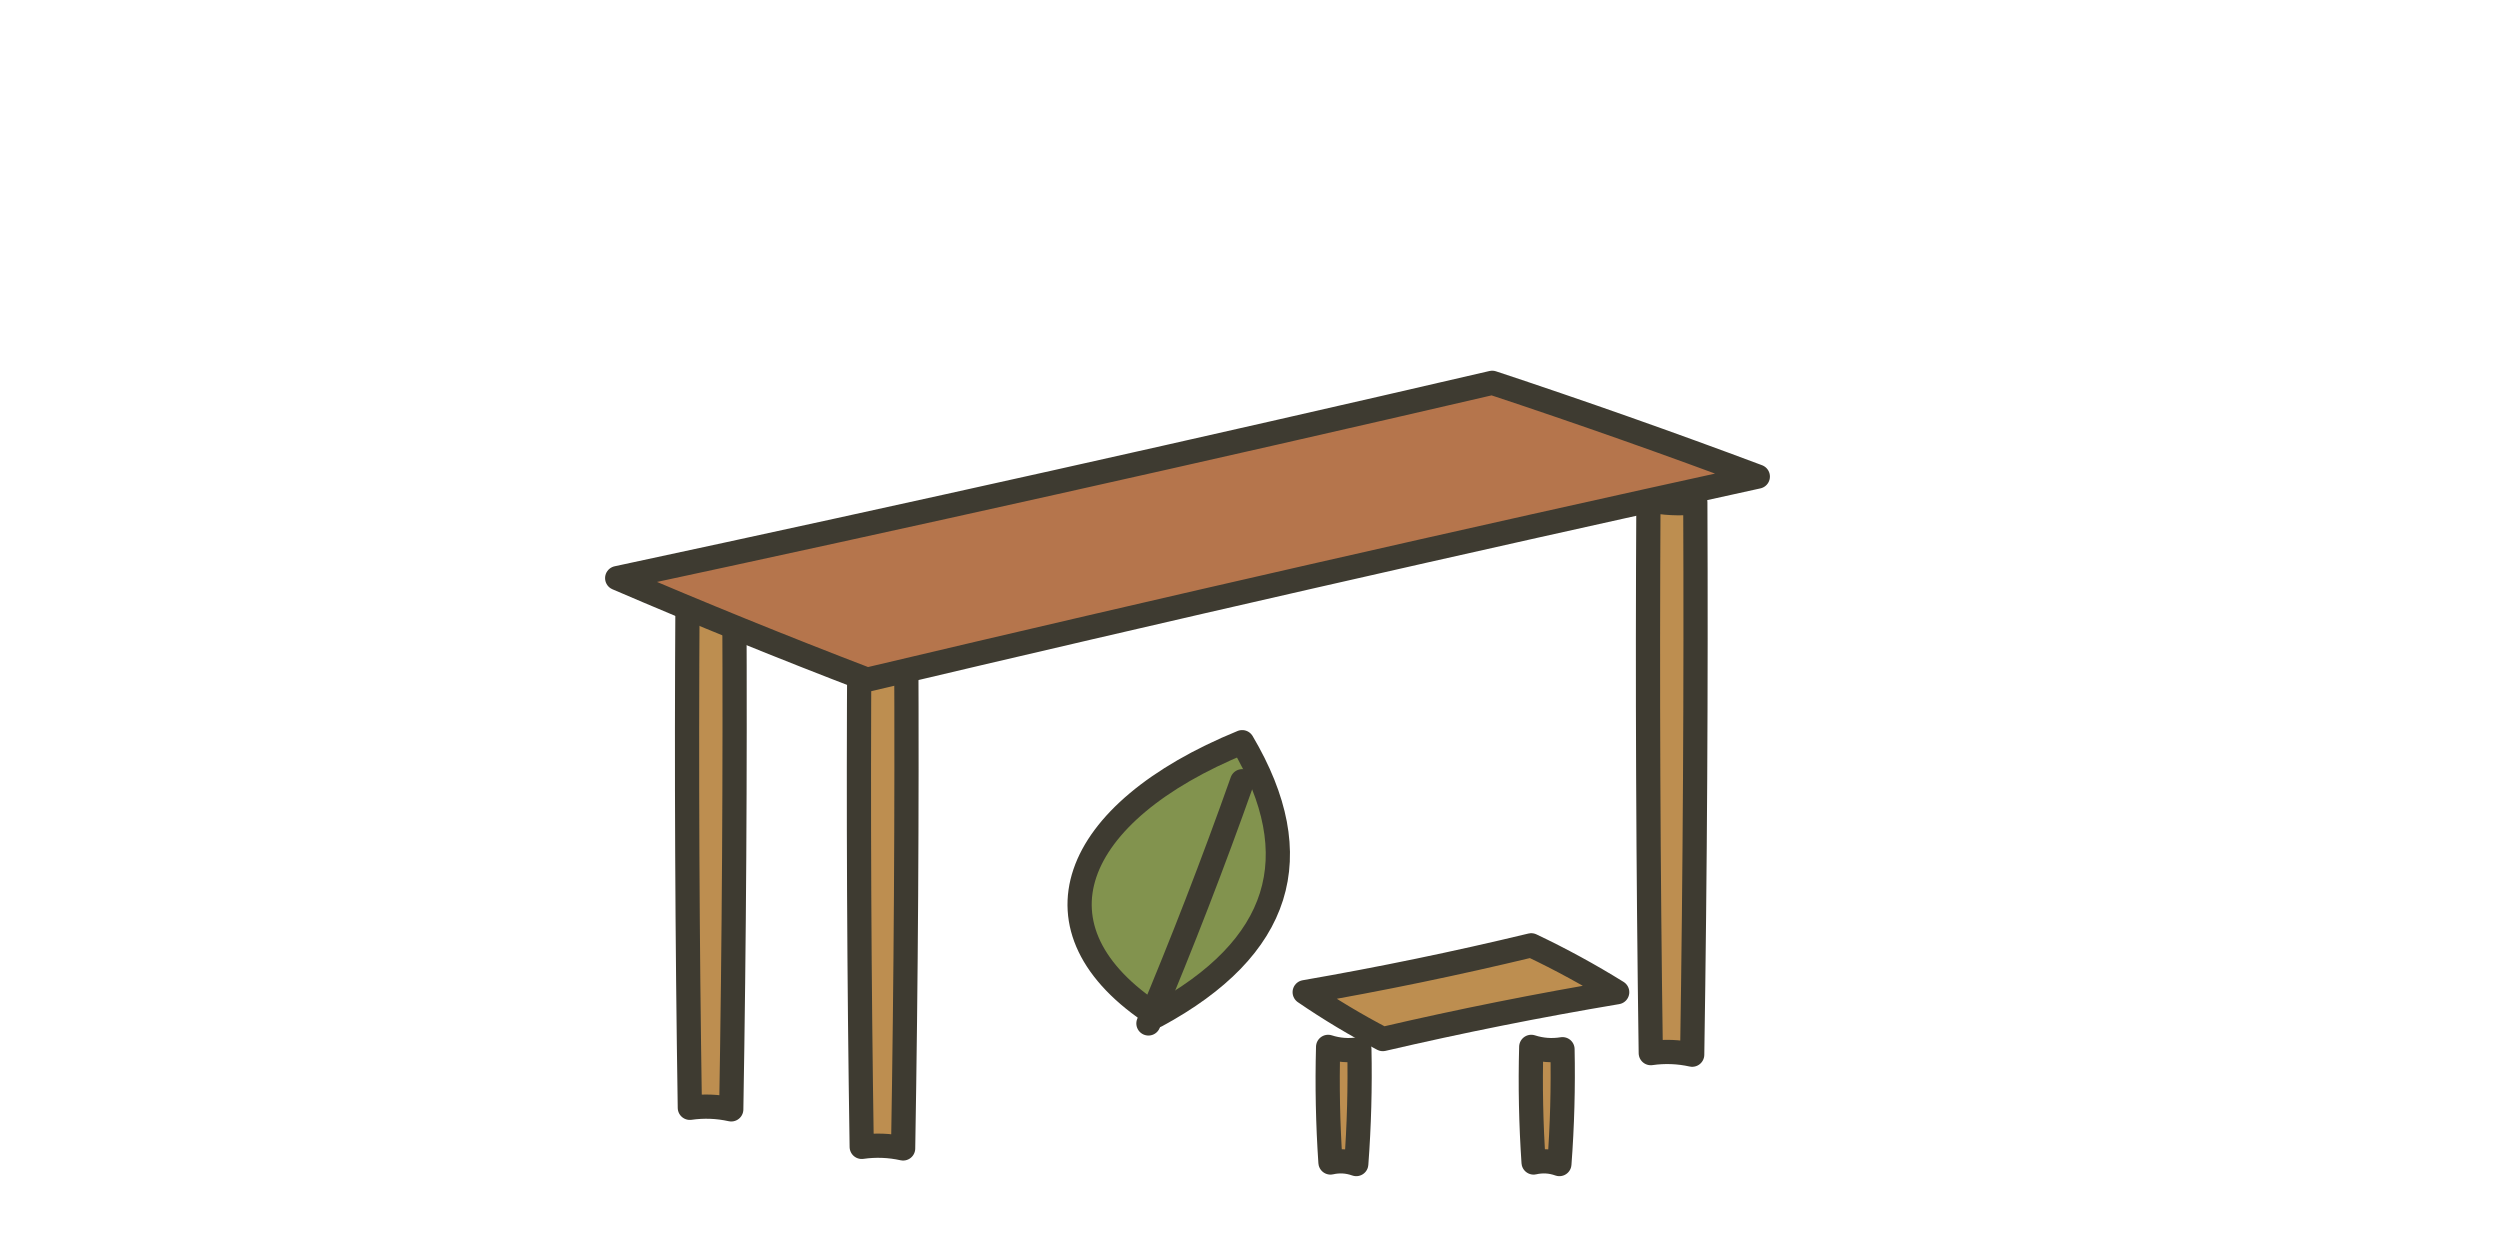
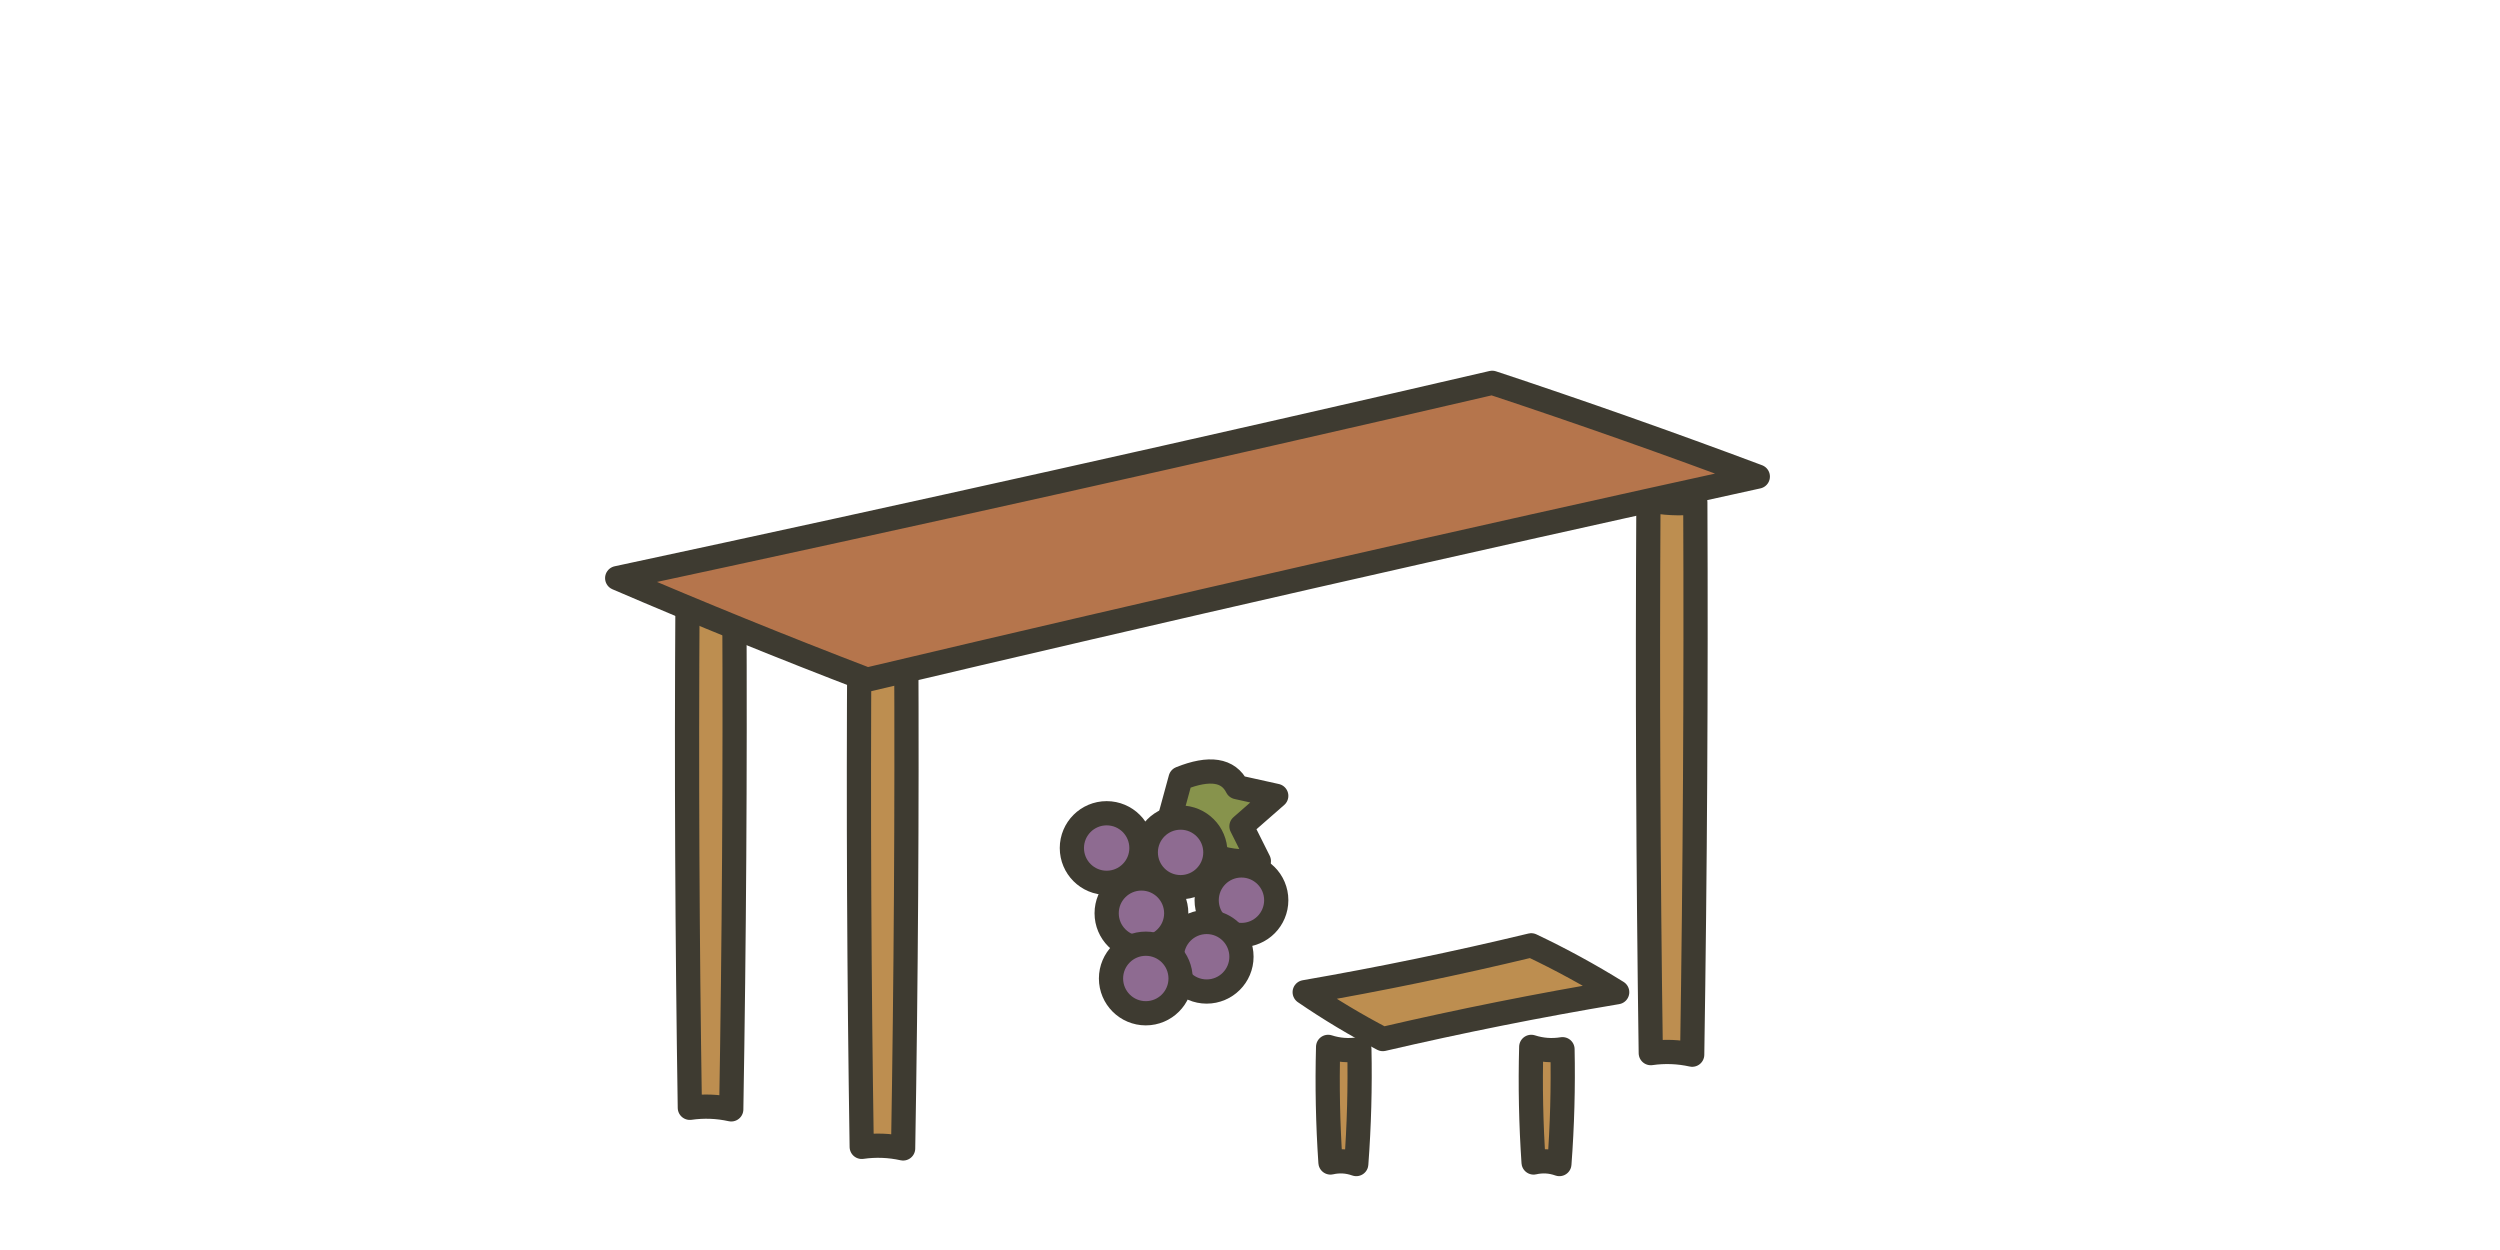
<svg xmlns="http://www.w3.org/2000/svg" width="320" height="160" viewBox="0 0 320 160" role="img" aria-labelledby="title description">
  <g id="pen-outline" stroke="#3e3b31" stroke-width="3.1" stroke-linecap="round" stroke-linejoin="round">
    <g id="building">
      <g id="open-shelter">
        <path id="shape-001" d="M88 77 Q90.98 77.63 94 77.3 Q94.15 109.65 93.6 142 Q90.97 141.42 88.3 141.8 Q87.80 109.40 88 77 Z" fill="#bd8e50" />
        <path id="shape-002" d="M211 64 Q213.98 64.63 217 64.3 Q217.15 99.65 216.6 135 Q213.97 134.42 211.3 134.8 Q210.80 99.40 211 64 Z" fill="#bd8e50" />
        <path id="shape-003" d="M110 82 Q112.98 82.63 116 82.3 Q116.15 114.65 115.6 147 Q112.97 146.42 110.3 146.8 Q109.80 114.40 110 82 Z" fill="#bd8e50" />
        <path id="shape-004" d="M79 74 Q135.10 61.97 191 49 Q208.12 54.67 225 61 Q167.89 73.53 111 87 Q94.87 80.82 79 74 Z" fill="#b5754c" />
      </g>
      <g id="profession-equipment">
-         <g id="tobacco-leaf-4" transform="translate(139 95) scale(1)">
-           <path id="shape-005" d="M9 35 C-8 24 -2 9 20 0 Q33 22 9 35 Z" fill="#82934e" />
-           <path id="shape-006" d="M8 36 Q14.45 20.67 20 5" fill="none" />
+         <g id="grapes-symbol" transform="translate(132.19 95.19) scale(0.5566)" stroke-width="5.57">
+           <g id="leaf">
+             <path d="M31 19 L34 8 Q44 4 47 10 L56 12 L48 19 L52 27 Q39 28 34 19" fill="#87934c" />
+           </g>
+           <g id="grapes">
+             <path d="M9 24 a8 8 0 1 0 16 0 a8 8 0 1 0 -16 0" fill="#8e6b91" />
+             <path d="M26 25 a8 8 0 1 0 16 0 a8 8 0 1 0 -16 0" fill="#8e6b91" />
+             <path d="M40 36 a8 8 0 1 0 16 0 a8 8 0 1 0 -16 0" fill="#8e6b91" />
+             <path d="M17 39 a8 8 0 1 0 16 0 a8 8 0 1 0 -16 0" fill="#8e6b91" />
+             <path d="M32 49 a8 8 0 1 0 16 0 a8 8 0 1 0 -16 0" fill="#8e6b91" />
+             <path d="M18 54 a8 8 0 1 0 16 0 a8 8 0 1 0 -16 0" fill="#8e6b91" />
+           </g>
        </g>
        <path id="shape-007" d="M170 134 Q171.96 134.63 174 134.3 Q174.15 141.66 173.6 149 Q171.98 148.42 170.3 148.8 Q169.80 141.41 170 134 Z" fill="#bd8e50" />
        <path id="shape-008" d="M196 134 Q197.96 134.63 200 134.3 Q200.15 141.66 199.6 149 Q197.98 148.42 196.3 148.8 Q195.80 141.41 196 134 Z" fill="#bd8e50" />
        <path id="shape-009" d="M167 127 Q181.60 124.47 196 121 Q201.67 123.69 207 127 Q191.91 129.53 177 133 Q171.82 130.30 167 127 Z" fill="#bd8e50" />
      </g>
    </g>
  </g>
</svg>
